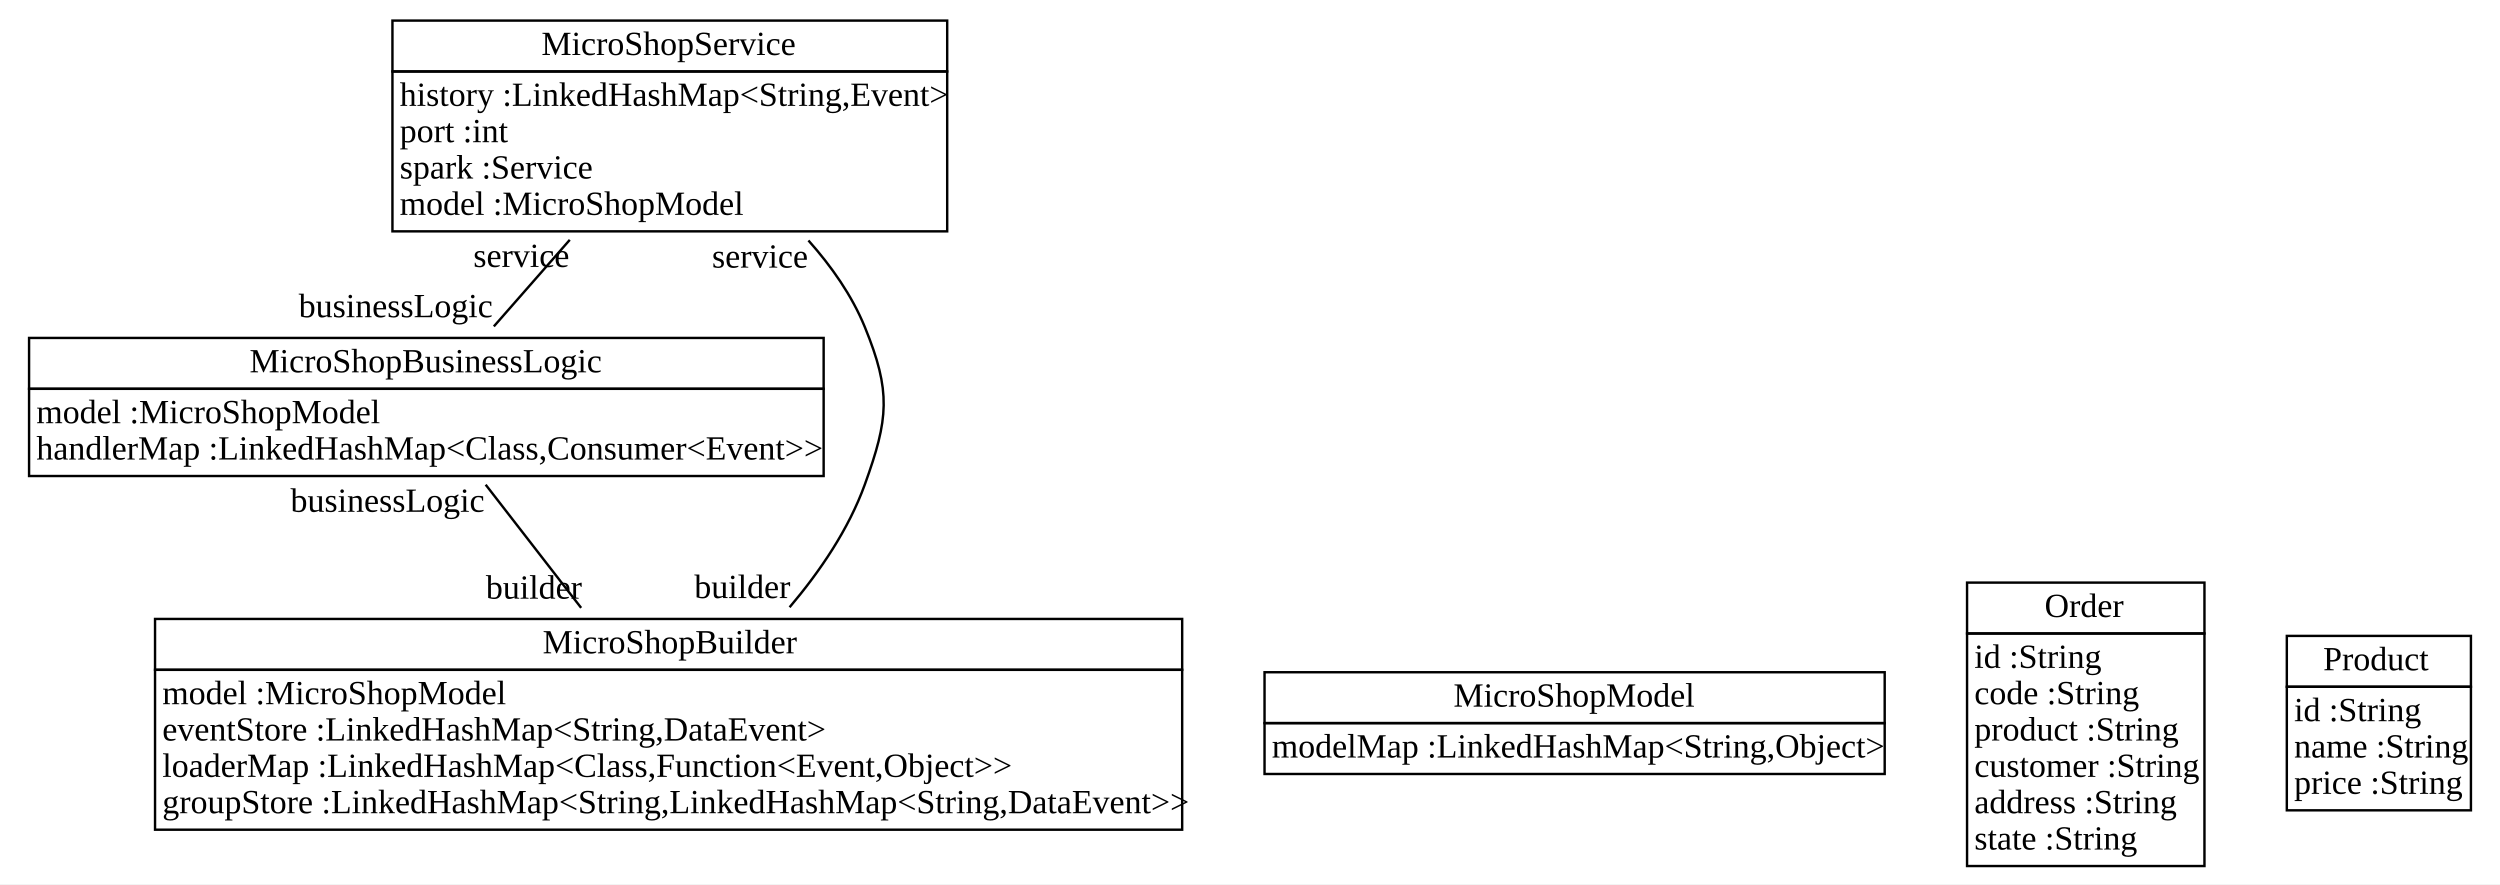
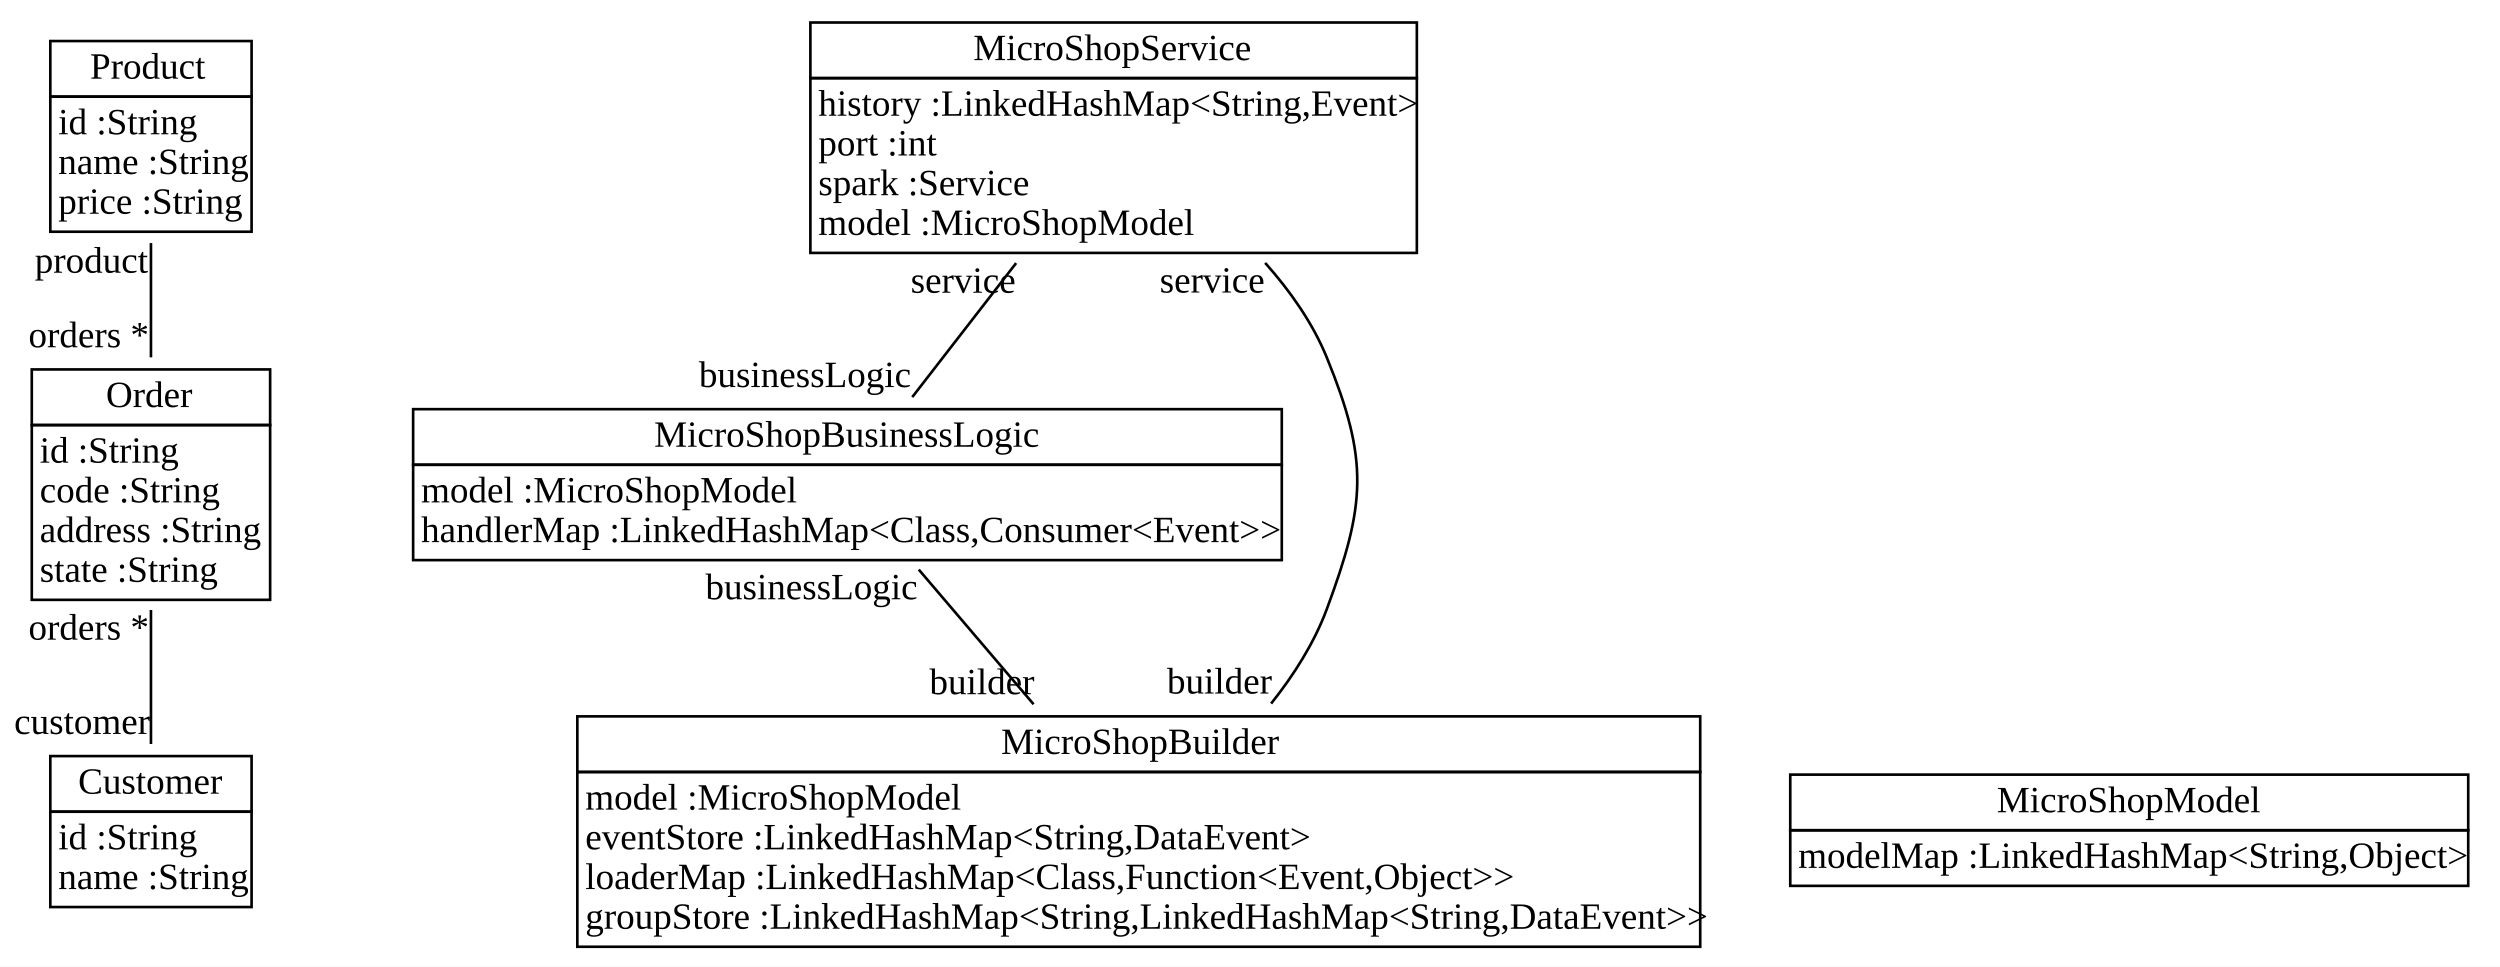
- <svg xmlns="http://www.w3.org/2000/svg" width="1032px" height="365px" viewBox="0.00 0.00 1032.00 365.00">
+ <svg xmlns="http://www.w3.org/2000/svg" width="944px" height="365px" viewBox="0.00 0.00 944.00 365.00">
  <g id="graph0" class="graph" transform="scale(1.0 1.0) rotate(0) translate(4 361)">
-     <polygon fill="white" stroke="none" points="-4,4 -4,-361 1028,-361 1028,4 -4,4" />
+     <polygon fill="white" stroke="none" points="-4,4 -4,-361 940,-361 940,4 -4,4" />
    <g id="node1" class="node">
-       <polygon fill="none" stroke="black" points="60,-84.5 60,-105.5 484,-105.5 484,-84.5 60,-84.5" />
-       <text text-anchor="start" x="220" y="-91.3" font-family="Times New Roman,serif" font-size="14.00">MicroShopBuilder</text>
-       <polygon fill="none" stroke="black" points="60,-18.5 60,-84.5 484,-84.5 484,-18.5 60,-18.5" />
-       <text text-anchor="start" x="63" y="-70.3" font-family="Times New Roman,serif" font-size="14.00">model :MicroShopModel</text>
-       <text text-anchor="start" x="63" y="-55.3" font-family="Times New Roman,serif" font-size="14.00">eventStore :LinkedHashMap&lt;String,DataEvent&gt;</text>
-       <text text-anchor="start" x="63" y="-40.3" font-family="Times New Roman,serif" font-size="14.00">loaderMap :LinkedHashMap&lt;Class,Function&lt;Event,Object&gt;&gt;</text>
-       <text text-anchor="start" x="63" y="-25.3" font-family="Times New Roman,serif" font-size="14.00">groupStore :LinkedHashMap&lt;String,LinkedHashMap&lt;String,DataEvent&gt;&gt;</text>
+       <polygon fill="none" stroke="black" points="15,-54.5 15,-75.5 91,-75.5 91,-54.5 15,-54.5" />
+       <text text-anchor="start" x="25.5" y="-61.3" font-family="Times New Roman,serif" font-size="14.00">Customer</text>
+       <polygon fill="none" stroke="black" points="15,-18.5 15,-54.5 91,-54.5 91,-18.5 15,-18.5" />
+       <text text-anchor="start" x="18" y="-40.3" font-family="Times New Roman,serif" font-size="14.00">id :String</text>
+       <text text-anchor="start" x="18" y="-25.3" font-family="Times New Roman,serif" font-size="14.00">name :String</text>
+     </g>
+     <g id="node6" class="node">
+       <polygon fill="none" stroke="black" points="8,-200.5 8,-221.5 98,-221.5 98,-200.5 8,-200.5" />
+       <text text-anchor="start" x="36" y="-207.3" font-family="Times New Roman,serif" font-size="14.00">Order</text>
+       <polygon fill="none" stroke="black" points="8,-134.5 8,-200.5 98,-200.5 98,-134.5 8,-134.5" />
+       <text text-anchor="start" x="11" y="-186.3" font-family="Times New Roman,serif" font-size="14.00">id :String</text>
+       <text text-anchor="start" x="11" y="-171.3" font-family="Times New Roman,serif" font-size="14.00">code :String</text>
+       <text text-anchor="start" x="11" y="-156.3" font-family="Times New Roman,serif" font-size="14.00">address :String</text>
+       <text text-anchor="start" x="11" y="-141.3" font-family="Times New Roman,serif" font-size="14.00">state :String</text>
+     </g>
+     <g id="edge4" class="edge">
+       <path fill="none" stroke="black" d="M53,-80.057C53,-95.273 53,-113.834 53,-130.657" />
+       <text text-anchor="middle" x="29.5" y="-119.457" font-family="Times New Roman,serif" font-size="14.00">orders *</text>
+       <text text-anchor="middle" x="27" y="-83.857" font-family="Times New Roman,serif" font-size="14.00">customer</text>
    </g>
    <g id="node2" class="node">
-       <polygon fill="none" stroke="black" points="8,-200.5 8,-221.5 336,-221.5 336,-200.5 8,-200.5" />
-       <text text-anchor="start" x="99" y="-207.3" font-family="Times New Roman,serif" font-size="14.00">MicroShopBusinessLogic</text>
-       <polygon fill="none" stroke="black" points="8,-164.5 8,-200.5 336,-200.5 336,-164.5 8,-164.5" />
-       <text text-anchor="start" x="11" y="-186.3" font-family="Times New Roman,serif" font-size="14.00">model :MicroShopModel</text>
-       <text text-anchor="start" x="11" y="-171.3" font-family="Times New Roman,serif" font-size="14.00">handlerMap :LinkedHashMap&lt;Class,Consumer&lt;Event&gt;&gt;</text>
+       <polygon fill="none" stroke="black" points="214,-69.5 214,-90.5 638,-90.5 638,-69.5 214,-69.5" />
+       <text text-anchor="start" x="374" y="-76.3" font-family="Times New Roman,serif" font-size="14.00">MicroShopBuilder</text>
+       <polygon fill="none" stroke="black" points="214,-3.5 214,-69.5 638,-69.5 638,-3.5 214,-3.5" />
+       <text text-anchor="start" x="217" y="-55.3" font-family="Times New Roman,serif" font-size="14.00">model :MicroShopModel</text>
+       <text text-anchor="start" x="217" y="-40.3" font-family="Times New Roman,serif" font-size="14.00">eventStore :LinkedHashMap&lt;String,DataEvent&gt;</text>
+       <text text-anchor="start" x="217" y="-25.3" font-family="Times New Roman,serif" font-size="14.00">loaderMap :LinkedHashMap&lt;Class,Function&lt;Event,Object&gt;&gt;</text>
+       <text text-anchor="start" x="217" y="-10.3" font-family="Times New Roman,serif" font-size="14.00">groupStore :LinkedHashMap&lt;String,LinkedHashMap&lt;String,DataEvent&gt;&gt;</text>
+     </g>
+     <g id="node3" class="node">
+       <polygon fill="none" stroke="black" points="152,-185.5 152,-206.5 480,-206.5 480,-185.5 152,-185.5" />
+       <text text-anchor="start" x="243" y="-192.3" font-family="Times New Roman,serif" font-size="14.00">MicroShopBusinessLogic</text>
+       <polygon fill="none" stroke="black" points="152,-149.5 152,-185.5 480,-185.5 480,-149.5 152,-149.5" />
+       <text text-anchor="start" x="155" y="-171.3" font-family="Times New Roman,serif" font-size="14.00">model :MicroShopModel</text>
+       <text text-anchor="start" x="155" y="-156.3" font-family="Times New Roman,serif" font-size="14.00">handlerMap :LinkedHashMap&lt;Class,Consumer&lt;Event&gt;&gt;</text>
    </g>
    <g id="edge1" class="edge">
-       <path fill="none" stroke="black" d="M235.898,-110.072C222.807,-126.959 208.335,-145.628 196.479,-160.922" />
-       <text text-anchor="middle" x="155.979" y="-149.722" font-family="Times New Roman,serif" font-size="14.00">businessLogic</text>
-       <text text-anchor="middle" x="216.398" y="-113.872" font-family="Times New Roman,serif" font-size="14.00">builder</text>
+       <path fill="none" stroke="black" d="M386.287,-95.072C371.887,-111.959 355.968,-130.628 342.927,-145.922" />
+       <text text-anchor="middle" x="302.427" y="-134.722" font-family="Times New Roman,serif" font-size="14.00">businessLogic</text>
+       <text text-anchor="middle" x="366.787" y="-98.872" font-family="Times New Roman,serif" font-size="14.00">builder</text>
+     </g>
+     <g id="node5" class="node">
+       <polygon fill="none" stroke="black" points="302,-331.5 302,-352.5 531,-352.5 531,-331.5 302,-331.5" />
+       <text text-anchor="start" x="363.5" y="-338.3" font-family="Times New Roman,serif" font-size="14.00">MicroShopService</text>
+       <polygon fill="none" stroke="black" points="302,-265.5 302,-331.5 531,-331.5 531,-265.5 302,-265.5" />
+       <text text-anchor="start" x="305" y="-317.3" font-family="Times New Roman,serif" font-size="14.00">history :LinkedHashMap&lt;String,Event&gt;</text>
+       <text text-anchor="start" x="305" y="-302.3" font-family="Times New Roman,serif" font-size="14.00">port :int</text>
+       <text text-anchor="start" x="305" y="-287.3" font-family="Times New Roman,serif" font-size="14.00">spark :Service</text>
+       <text text-anchor="start" x="305" y="-272.3" font-family="Times New Roman,serif" font-size="14.00">model :MicroShopModel</text>
+     </g>
+     <g id="edge2" class="edge">
+       <path fill="none" stroke="black" d="M475.975,-95.324C484.58,-106.138 492.267,-118.244 497,-131 511.688,-170.585 512.979,-186.918 497,-226 491.683,-239.006 483.217,-251.067 473.722,-261.729" />
+       <text text-anchor="middle" x="453.722" y="-250.529" font-family="Times New Roman,serif" font-size="14.00">service</text>
+       <text text-anchor="middle" x="456.475" y="-99.124" font-family="Times New Roman,serif" font-size="14.00">builder</text>
+     </g>
+     <g id="edge3" class="edge">
+       <path fill="none" stroke="black" d="M340.463,-211.057C352.258,-226.273 366.646,-244.834 379.688,-261.657" />
+       <text text-anchor="middle" x="359.688" y="-250.457" font-family="Times New Roman,serif" font-size="14.00">service</text>
+       <text text-anchor="middle" x="299.963" y="-214.857" font-family="Times New Roman,serif" font-size="14.00">businessLogic</text>
    </g>
    <g id="node4" class="node">
-       <polygon fill="none" stroke="black" points="158,-331.5 158,-352.5 387,-352.5 387,-331.5 158,-331.5" />
-       <text text-anchor="start" x="219.5" y="-338.3" font-family="Times New Roman,serif" font-size="14.00">MicroShopService</text>
-       <polygon fill="none" stroke="black" points="158,-265.5 158,-331.5 387,-331.5 387,-265.5 158,-265.5" />
-       <text text-anchor="start" x="161" y="-317.3" font-family="Times New Roman,serif" font-size="14.00">history :LinkedHashMap&lt;String,Event&gt;</text>
-       <text text-anchor="start" x="161" y="-302.3" font-family="Times New Roman,serif" font-size="14.00">port :int</text>
-       <text text-anchor="start" x="161" y="-287.3" font-family="Times New Roman,serif" font-size="14.00">spark :Service</text>
-       <text text-anchor="start" x="161" y="-272.3" font-family="Times New Roman,serif" font-size="14.00">model :MicroShopModel</text>
+       <polygon fill="none" stroke="black" points="672,-47.5 672,-68.5 928,-68.5 928,-47.5 672,-47.5" />
+       <text text-anchor="start" x="750" y="-54.3" font-family="Times New Roman,serif" font-size="14.00">MicroShopModel</text>
+       <polygon fill="none" stroke="black" points="672,-26.5 672,-47.5 928,-47.5 928,-26.5 672,-26.5" />
+       <text text-anchor="start" x="675" y="-33.3" font-family="Times New Roman,serif" font-size="14.00">modelMap :LinkedHashMap&lt;String,Object&gt;</text>
    </g>
-     <g id="edge2" class="edge">
-       <path fill="none" stroke="black" d="M321.943,-110.324C334.529,-125.182 346.346,-142.579 353,-161 362.814,-188.171 363.933,-199.26 353,-226 347.683,-239.006 339.217,-251.067 329.722,-261.729" />
-       <text text-anchor="middle" x="309.722" y="-250.529" font-family="Times New Roman,serif" font-size="14.00">service</text>
-       <text text-anchor="middle" x="302.443" y="-114.124" font-family="Times New Roman,serif" font-size="14.00">builder</text>
+     <g id="node7" class="node">
+       <polygon fill="none" stroke="black" points="15,-324.5 15,-345.5 91,-345.5 91,-324.5 15,-324.5" />
+       <text text-anchor="start" x="30" y="-331.3" font-family="Times New Roman,serif" font-size="14.00">Product</text>
+       <polygon fill="none" stroke="black" points="15,-273.5 15,-324.5 91,-324.5 91,-273.5 15,-273.5" />
+       <text text-anchor="start" x="18" y="-310.3" font-family="Times New Roman,serif" font-size="14.00">id :String</text>
+       <text text-anchor="start" x="18" y="-295.3" font-family="Times New Roman,serif" font-size="14.00">name :String</text>
+       <text text-anchor="start" x="18" y="-280.3" font-family="Times New Roman,serif" font-size="14.00">price :String</text>
    </g>
-     <g id="edge3" class="edge">
-       <path fill="none" stroke="black" d="M199.856,-226.255C209.565,-237.324 220.669,-249.983 231.209,-261.998" />
-       <text text-anchor="middle" x="211.209" y="-250.798" font-family="Times New Roman,serif" font-size="14.00">service</text>
-       <text text-anchor="middle" x="159.356" y="-230.055" font-family="Times New Roman,serif" font-size="14.00">businessLogic</text>
-     </g>
-     <g id="node3" class="node">
-       <polygon fill="none" stroke="black" points="518,-62.5 518,-83.5 774,-83.5 774,-62.5 518,-62.5" />
-       <text text-anchor="start" x="596" y="-69.3" font-family="Times New Roman,serif" font-size="14.00">MicroShopModel</text>
-       <polygon fill="none" stroke="black" points="518,-41.5 518,-62.5 774,-62.5 774,-41.5 518,-41.5" />
-       <text text-anchor="start" x="521" y="-48.3" font-family="Times New Roman,serif" font-size="14.00">modelMap :LinkedHashMap&lt;String,Object&gt;</text>
-     </g>
-     <g id="node5" class="node">
-       <polygon fill="none" stroke="black" points="808,-99.5 808,-120.5 906,-120.5 906,-99.5 808,-99.5" />
-       <text text-anchor="start" x="840" y="-106.3" font-family="Times New Roman,serif" font-size="14.00">Order</text>
-       <polygon fill="none" stroke="black" points="808,-3.5 808,-99.5 906,-99.5 906,-3.5 808,-3.5" />
-       <text text-anchor="start" x="811" y="-85.3" font-family="Times New Roman,serif" font-size="14.00">id :String</text>
-       <text text-anchor="start" x="811" y="-70.3" font-family="Times New Roman,serif" font-size="14.00">code :String</text>
-       <text text-anchor="start" x="811" y="-55.3" font-family="Times New Roman,serif" font-size="14.00">product :String</text>
-       <text text-anchor="start" x="811" y="-40.3" font-family="Times New Roman,serif" font-size="14.00">customer :String</text>
-       <text text-anchor="start" x="811" y="-25.3" font-family="Times New Roman,serif" font-size="14.00">address :String</text>
-       <text text-anchor="start" x="811" y="-10.3" font-family="Times New Roman,serif" font-size="14.00">state :String</text>
-     </g>
-     <g id="node6" class="node">
-       <polygon fill="none" stroke="black" points="940,-77.5 940,-98.5 1016,-98.5 1016,-77.5 940,-77.5" />
-       <text text-anchor="start" x="955" y="-84.3" font-family="Times New Roman,serif" font-size="14.00">Product</text>
-       <polygon fill="none" stroke="black" points="940,-26.5 940,-77.5 1016,-77.5 1016,-26.5 940,-26.5" />
-       <text text-anchor="start" x="943" y="-63.3" font-family="Times New Roman,serif" font-size="14.00">id :String</text>
-       <text text-anchor="start" x="943" y="-48.3" font-family="Times New Roman,serif" font-size="14.00">name :String</text>
-       <text text-anchor="start" x="943" y="-33.3" font-family="Times New Roman,serif" font-size="14.00">price :String</text>
+     <g id="edge5" class="edge">
+       <path fill="none" stroke="black" d="M53,-226.072C53,-240.217 53,-255.612 53,-269.226" />
+       <text text-anchor="middle" x="30.5" y="-258.026" font-family="Times New Roman,serif" font-size="14.00">product</text>
+       <text text-anchor="middle" x="29.5" y="-229.872" font-family="Times New Roman,serif" font-size="14.00">orders *</text>
    </g>
  </g>
</svg>
